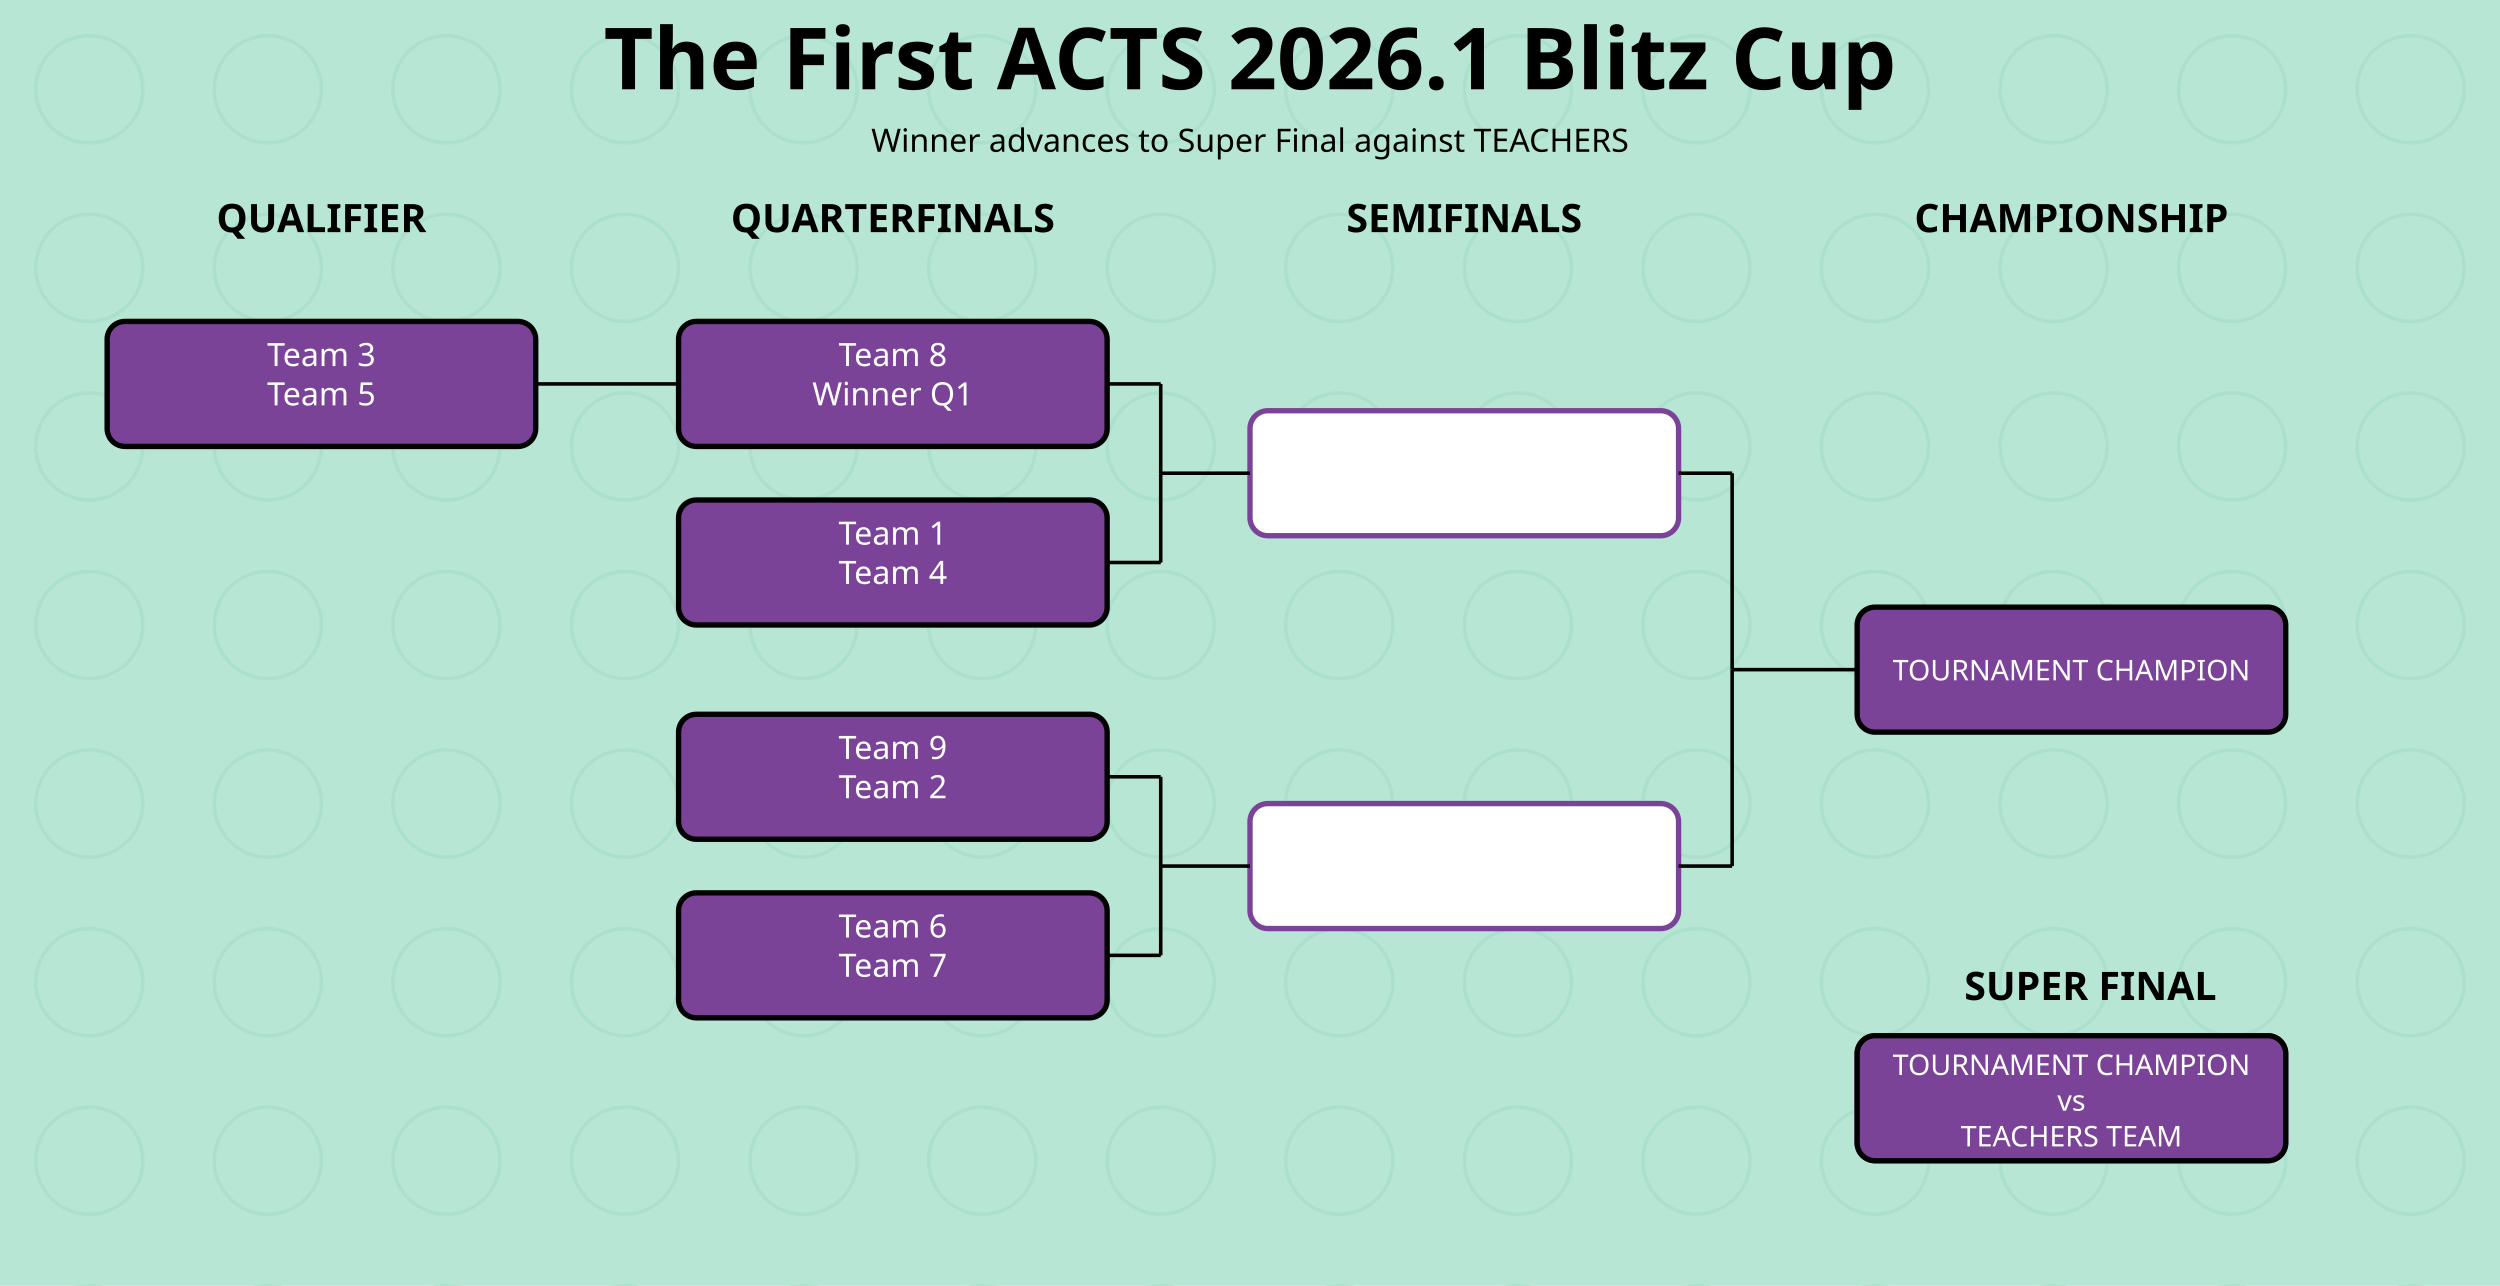
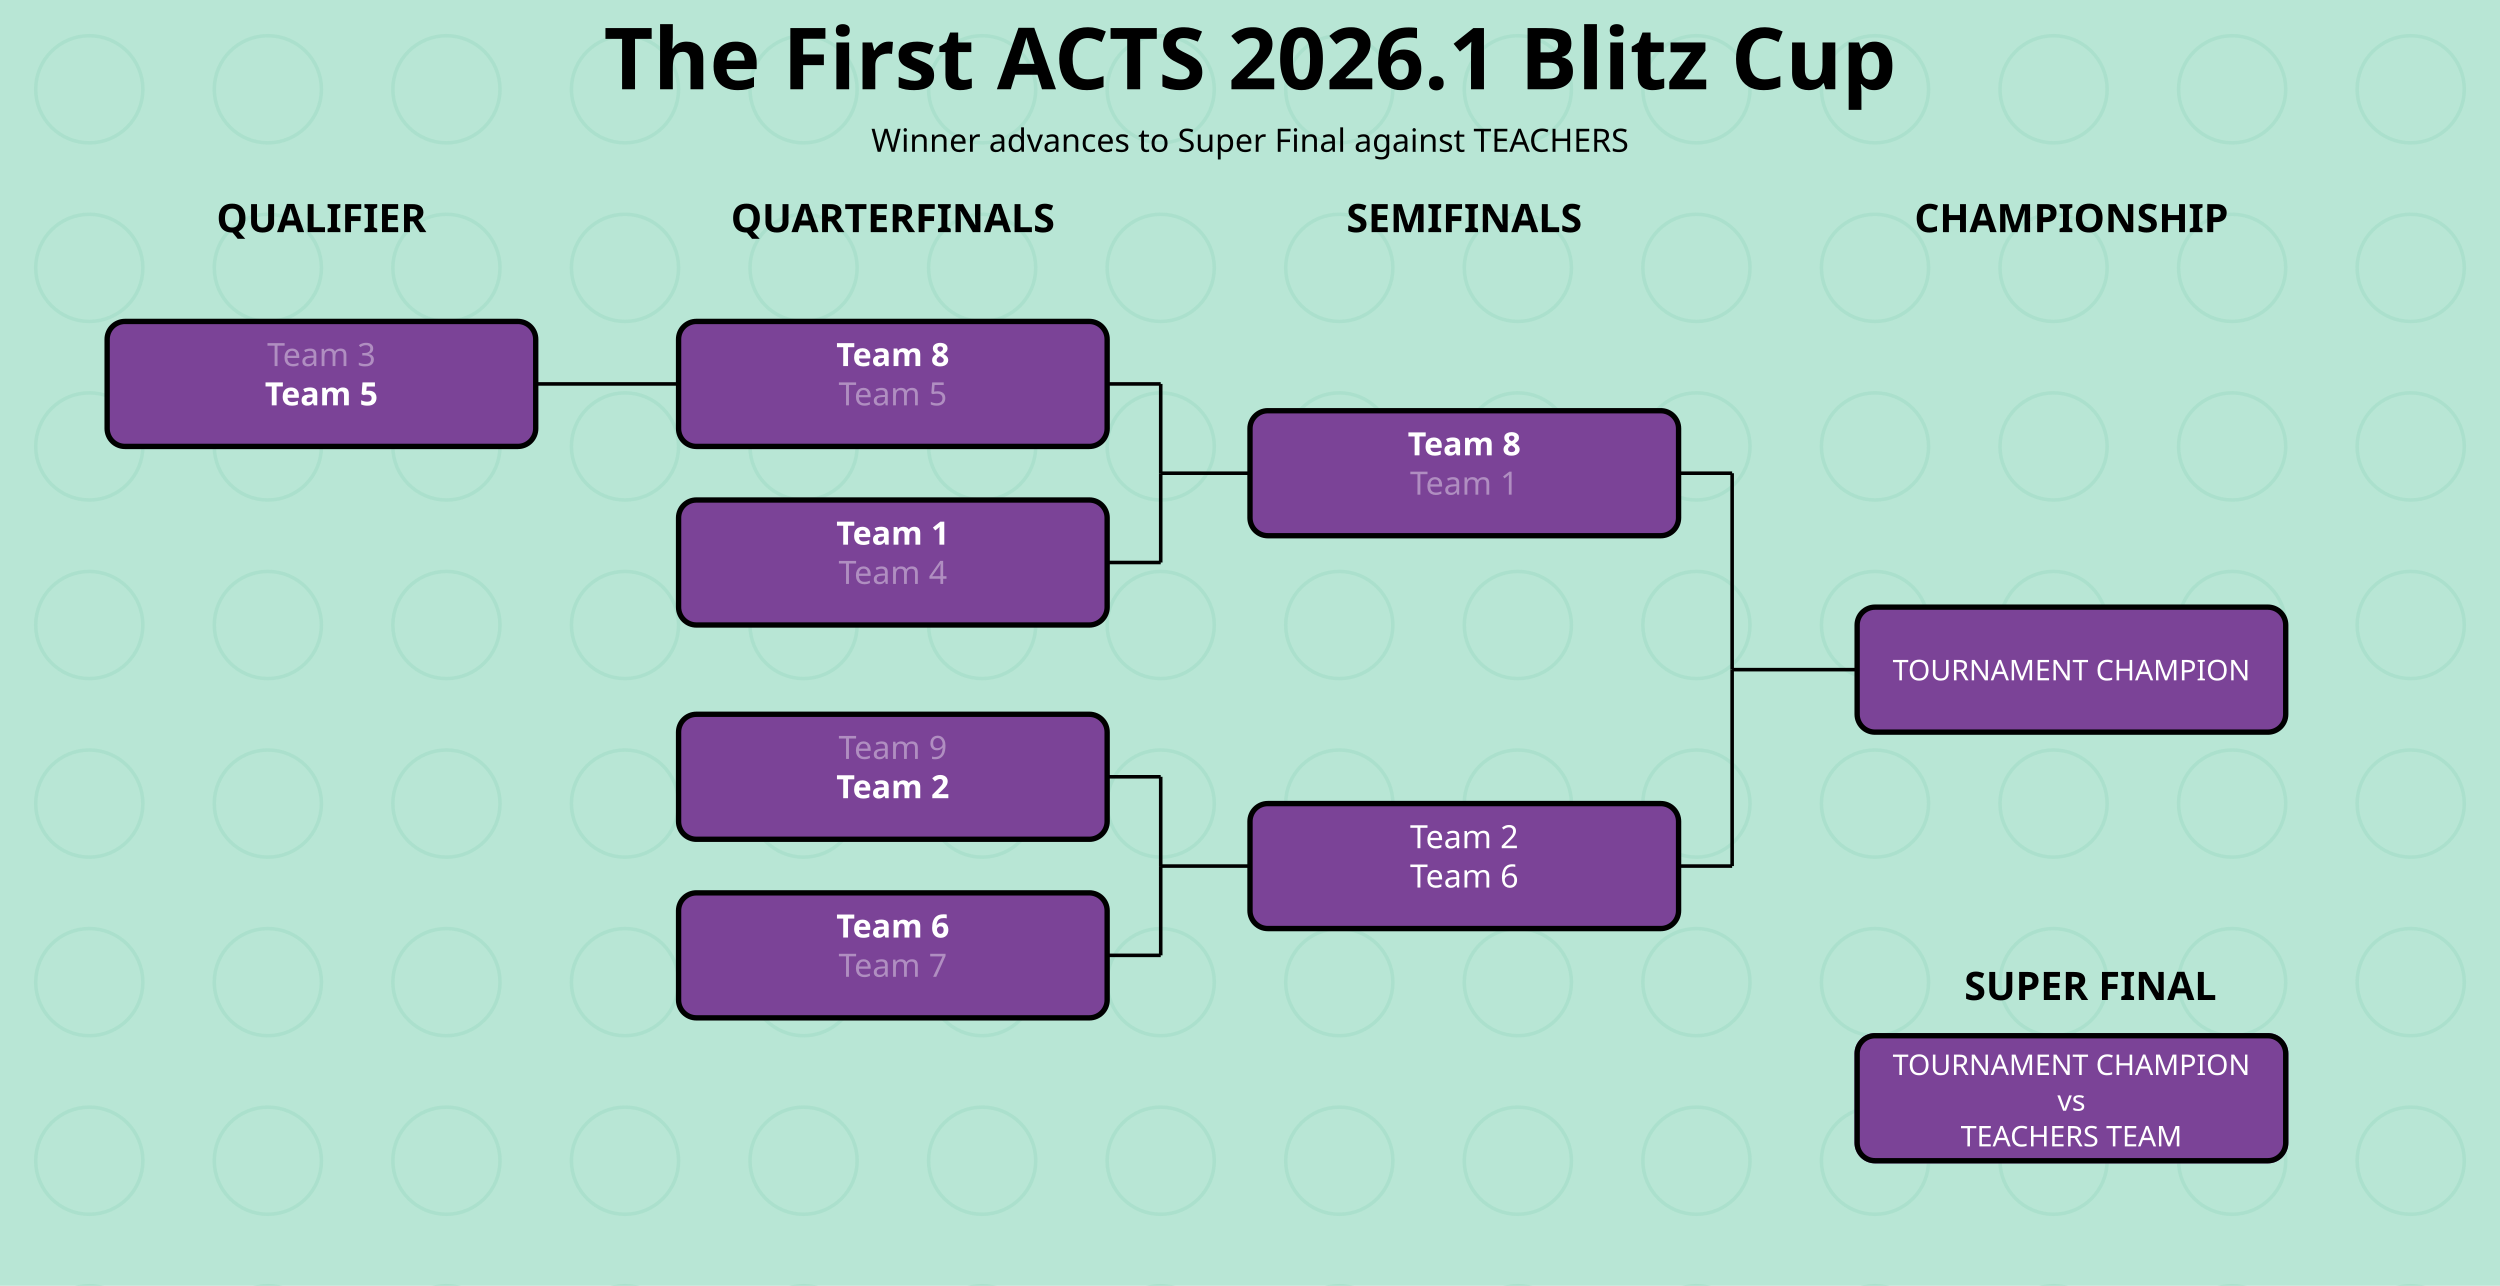
<svg xmlns="http://www.w3.org/2000/svg" baseProfile="full" height="100%" preserveAspectRatio="xMidYMid meet" version="1.1" viewBox="0 0 1400 720" width="100%">
  <defs>
    <style type="text/css">
        svg {
            max-width: 100%;
            height: auto;
        }
        @media (max-width: 768px) {
            svg {
                width: 100%;
                height: auto;
            }
        }
    </style>
  </defs>
  <rect fill="#b8e6d5" height="720" width="1400" x="0" y="0" />
  <g opacity="0.3">
    <circle cx="50" cy="50" fill="none" r="30" stroke="#8dd4b8" stroke-width="2" />
    <circle cx="50" cy="150" fill="none" r="30" stroke="#8dd4b8" stroke-width="2" />
    <circle cx="50" cy="250" fill="none" r="30" stroke="#8dd4b8" stroke-width="2" />
    <circle cx="50" cy="350" fill="none" r="30" stroke="#8dd4b8" stroke-width="2" />
    <circle cx="50" cy="450" fill="none" r="30" stroke="#8dd4b8" stroke-width="2" />
    <circle cx="50" cy="550" fill="none" r="30" stroke="#8dd4b8" stroke-width="2" />
    <circle cx="50" cy="650" fill="none" r="30" stroke="#8dd4b8" stroke-width="2" />
    <circle cx="50" cy="750" fill="none" r="30" stroke="#8dd4b8" stroke-width="2" />
    <circle cx="150" cy="50" fill="none" r="30" stroke="#8dd4b8" stroke-width="2" />
    <circle cx="150" cy="150" fill="none" r="30" stroke="#8dd4b8" stroke-width="2" />
    <circle cx="150" cy="250" fill="none" r="30" stroke="#8dd4b8" stroke-width="2" />
    <circle cx="150" cy="350" fill="none" r="30" stroke="#8dd4b8" stroke-width="2" />
    <circle cx="150" cy="450" fill="none" r="30" stroke="#8dd4b8" stroke-width="2" />
    <circle cx="150" cy="550" fill="none" r="30" stroke="#8dd4b8" stroke-width="2" />
    <circle cx="150" cy="650" fill="none" r="30" stroke="#8dd4b8" stroke-width="2" />
    <circle cx="150" cy="750" fill="none" r="30" stroke="#8dd4b8" stroke-width="2" />
    <circle cx="250" cy="50" fill="none" r="30" stroke="#8dd4b8" stroke-width="2" />
    <circle cx="250" cy="150" fill="none" r="30" stroke="#8dd4b8" stroke-width="2" />
    <circle cx="250" cy="250" fill="none" r="30" stroke="#8dd4b8" stroke-width="2" />
    <circle cx="250" cy="350" fill="none" r="30" stroke="#8dd4b8" stroke-width="2" />
    <circle cx="250" cy="450" fill="none" r="30" stroke="#8dd4b8" stroke-width="2" />
    <circle cx="250" cy="550" fill="none" r="30" stroke="#8dd4b8" stroke-width="2" />
    <circle cx="250" cy="650" fill="none" r="30" stroke="#8dd4b8" stroke-width="2" />
    <circle cx="250" cy="750" fill="none" r="30" stroke="#8dd4b8" stroke-width="2" />
    <circle cx="350" cy="50" fill="none" r="30" stroke="#8dd4b8" stroke-width="2" />
    <circle cx="350" cy="150" fill="none" r="30" stroke="#8dd4b8" stroke-width="2" />
    <circle cx="350" cy="250" fill="none" r="30" stroke="#8dd4b8" stroke-width="2" />
    <circle cx="350" cy="350" fill="none" r="30" stroke="#8dd4b8" stroke-width="2" />
    <circle cx="350" cy="450" fill="none" r="30" stroke="#8dd4b8" stroke-width="2" />
    <circle cx="350" cy="550" fill="none" r="30" stroke="#8dd4b8" stroke-width="2" />
    <circle cx="350" cy="650" fill="none" r="30" stroke="#8dd4b8" stroke-width="2" />
    <circle cx="350" cy="750" fill="none" r="30" stroke="#8dd4b8" stroke-width="2" />
    <circle cx="450" cy="50" fill="none" r="30" stroke="#8dd4b8" stroke-width="2" />
    <circle cx="450" cy="150" fill="none" r="30" stroke="#8dd4b8" stroke-width="2" />
    <circle cx="450" cy="250" fill="none" r="30" stroke="#8dd4b8" stroke-width="2" />
    <circle cx="450" cy="350" fill="none" r="30" stroke="#8dd4b8" stroke-width="2" />
    <circle cx="450" cy="450" fill="none" r="30" stroke="#8dd4b8" stroke-width="2" />
    <circle cx="450" cy="550" fill="none" r="30" stroke="#8dd4b8" stroke-width="2" />
    <circle cx="450" cy="650" fill="none" r="30" stroke="#8dd4b8" stroke-width="2" />
    <circle cx="450" cy="750" fill="none" r="30" stroke="#8dd4b8" stroke-width="2" />
    <circle cx="550" cy="50" fill="none" r="30" stroke="#8dd4b8" stroke-width="2" />
    <circle cx="550" cy="150" fill="none" r="30" stroke="#8dd4b8" stroke-width="2" />
    <circle cx="550" cy="250" fill="none" r="30" stroke="#8dd4b8" stroke-width="2" />
    <circle cx="550" cy="350" fill="none" r="30" stroke="#8dd4b8" stroke-width="2" />
    <circle cx="550" cy="450" fill="none" r="30" stroke="#8dd4b8" stroke-width="2" />
    <circle cx="550" cy="550" fill="none" r="30" stroke="#8dd4b8" stroke-width="2" />
    <circle cx="550" cy="650" fill="none" r="30" stroke="#8dd4b8" stroke-width="2" />
    <circle cx="550" cy="750" fill="none" r="30" stroke="#8dd4b8" stroke-width="2" />
    <circle cx="650" cy="50" fill="none" r="30" stroke="#8dd4b8" stroke-width="2" />
    <circle cx="650" cy="150" fill="none" r="30" stroke="#8dd4b8" stroke-width="2" />
    <circle cx="650" cy="250" fill="none" r="30" stroke="#8dd4b8" stroke-width="2" />
    <circle cx="650" cy="350" fill="none" r="30" stroke="#8dd4b8" stroke-width="2" />
    <circle cx="650" cy="450" fill="none" r="30" stroke="#8dd4b8" stroke-width="2" />
    <circle cx="650" cy="550" fill="none" r="30" stroke="#8dd4b8" stroke-width="2" />
    <circle cx="650" cy="650" fill="none" r="30" stroke="#8dd4b8" stroke-width="2" />
    <circle cx="650" cy="750" fill="none" r="30" stroke="#8dd4b8" stroke-width="2" />
    <circle cx="750" cy="50" fill="none" r="30" stroke="#8dd4b8" stroke-width="2" />
    <circle cx="750" cy="150" fill="none" r="30" stroke="#8dd4b8" stroke-width="2" />
    <circle cx="750" cy="250" fill="none" r="30" stroke="#8dd4b8" stroke-width="2" />
    <circle cx="750" cy="350" fill="none" r="30" stroke="#8dd4b8" stroke-width="2" />
    <circle cx="750" cy="450" fill="none" r="30" stroke="#8dd4b8" stroke-width="2" />
    <circle cx="750" cy="550" fill="none" r="30" stroke="#8dd4b8" stroke-width="2" />
    <circle cx="750" cy="650" fill="none" r="30" stroke="#8dd4b8" stroke-width="2" />
    <circle cx="750" cy="750" fill="none" r="30" stroke="#8dd4b8" stroke-width="2" />
    <circle cx="850" cy="50" fill="none" r="30" stroke="#8dd4b8" stroke-width="2" />
    <circle cx="850" cy="150" fill="none" r="30" stroke="#8dd4b8" stroke-width="2" />
    <circle cx="850" cy="250" fill="none" r="30" stroke="#8dd4b8" stroke-width="2" />
    <circle cx="850" cy="350" fill="none" r="30" stroke="#8dd4b8" stroke-width="2" />
    <circle cx="850" cy="450" fill="none" r="30" stroke="#8dd4b8" stroke-width="2" />
    <circle cx="850" cy="550" fill="none" r="30" stroke="#8dd4b8" stroke-width="2" />
    <circle cx="850" cy="650" fill="none" r="30" stroke="#8dd4b8" stroke-width="2" />
    <circle cx="850" cy="750" fill="none" r="30" stroke="#8dd4b8" stroke-width="2" />
    <circle cx="950" cy="50" fill="none" r="30" stroke="#8dd4b8" stroke-width="2" />
    <circle cx="950" cy="150" fill="none" r="30" stroke="#8dd4b8" stroke-width="2" />
    <circle cx="950" cy="250" fill="none" r="30" stroke="#8dd4b8" stroke-width="2" />
    <circle cx="950" cy="350" fill="none" r="30" stroke="#8dd4b8" stroke-width="2" />
    <circle cx="950" cy="450" fill="none" r="30" stroke="#8dd4b8" stroke-width="2" />
    <circle cx="950" cy="550" fill="none" r="30" stroke="#8dd4b8" stroke-width="2" />
    <circle cx="950" cy="650" fill="none" r="30" stroke="#8dd4b8" stroke-width="2" />
    <circle cx="950" cy="750" fill="none" r="30" stroke="#8dd4b8" stroke-width="2" />
    <circle cx="1050" cy="50" fill="none" r="30" stroke="#8dd4b8" stroke-width="2" />
    <circle cx="1050" cy="150" fill="none" r="30" stroke="#8dd4b8" stroke-width="2" />
    <circle cx="1050" cy="250" fill="none" r="30" stroke="#8dd4b8" stroke-width="2" />
    <circle cx="1050" cy="350" fill="none" r="30" stroke="#8dd4b8" stroke-width="2" />
    <circle cx="1050" cy="450" fill="none" r="30" stroke="#8dd4b8" stroke-width="2" />
    <circle cx="1050" cy="550" fill="none" r="30" stroke="#8dd4b8" stroke-width="2" />
    <circle cx="1050" cy="650" fill="none" r="30" stroke="#8dd4b8" stroke-width="2" />
    <circle cx="1050" cy="750" fill="none" r="30" stroke="#8dd4b8" stroke-width="2" />
    <circle cx="1150" cy="50" fill="none" r="30" stroke="#8dd4b8" stroke-width="2" />
    <circle cx="1150" cy="150" fill="none" r="30" stroke="#8dd4b8" stroke-width="2" />
    <circle cx="1150" cy="250" fill="none" r="30" stroke="#8dd4b8" stroke-width="2" />
    <circle cx="1150" cy="350" fill="none" r="30" stroke="#8dd4b8" stroke-width="2" />
    <circle cx="1150" cy="450" fill="none" r="30" stroke="#8dd4b8" stroke-width="2" />
    <circle cx="1150" cy="550" fill="none" r="30" stroke="#8dd4b8" stroke-width="2" />
    <circle cx="1150" cy="650" fill="none" r="30" stroke="#8dd4b8" stroke-width="2" />
    <circle cx="1150" cy="750" fill="none" r="30" stroke="#8dd4b8" stroke-width="2" />
    <circle cx="1250" cy="50" fill="none" r="30" stroke="#8dd4b8" stroke-width="2" />
    <circle cx="1250" cy="150" fill="none" r="30" stroke="#8dd4b8" stroke-width="2" />
    <circle cx="1250" cy="250" fill="none" r="30" stroke="#8dd4b8" stroke-width="2" />
    <circle cx="1250" cy="350" fill="none" r="30" stroke="#8dd4b8" stroke-width="2" />
    <circle cx="1250" cy="450" fill="none" r="30" stroke="#8dd4b8" stroke-width="2" />
    <circle cx="1250" cy="550" fill="none" r="30" stroke="#8dd4b8" stroke-width="2" />
    <circle cx="1250" cy="650" fill="none" r="30" stroke="#8dd4b8" stroke-width="2" />
    <circle cx="1250" cy="750" fill="none" r="30" stroke="#8dd4b8" stroke-width="2" />
    <circle cx="1350" cy="50" fill="none" r="30" stroke="#8dd4b8" stroke-width="2" />
    <circle cx="1350" cy="150" fill="none" r="30" stroke="#8dd4b8" stroke-width="2" />
    <circle cx="1350" cy="250" fill="none" r="30" stroke="#8dd4b8" stroke-width="2" />
    <circle cx="1350" cy="350" fill="none" r="30" stroke="#8dd4b8" stroke-width="2" />
    <circle cx="1350" cy="450" fill="none" r="30" stroke="#8dd4b8" stroke-width="2" />
    <circle cx="1350" cy="550" fill="none" r="30" stroke="#8dd4b8" stroke-width="2" />
    <circle cx="1350" cy="650" fill="none" r="30" stroke="#8dd4b8" stroke-width="2" />
    <circle cx="1350" cy="750" fill="none" r="30" stroke="#8dd4b8" stroke-width="2" />
    <circle cx="1450" cy="50" fill="none" r="30" stroke="#8dd4b8" stroke-width="2" />
    <circle cx="1450" cy="150" fill="none" r="30" stroke="#8dd4b8" stroke-width="2" />
    <circle cx="1450" cy="250" fill="none" r="30" stroke="#8dd4b8" stroke-width="2" />
    <circle cx="1450" cy="350" fill="none" r="30" stroke="#8dd4b8" stroke-width="2" />
    <circle cx="1450" cy="450" fill="none" r="30" stroke="#8dd4b8" stroke-width="2" />
    <circle cx="1450" cy="550" fill="none" r="30" stroke="#8dd4b8" stroke-width="2" />
    <circle cx="1450" cy="650" fill="none" r="30" stroke="#8dd4b8" stroke-width="2" />
    <circle cx="1450" cy="750" fill="none" r="30" stroke="#8dd4b8" stroke-width="2" />
  </g>
  <text fill="#000000" font-family="JetBrains Mono Bold" font-size="48px" font-weight="bold" text-anchor="middle" x="700.0" y="50">The First ACTS 2026.1 Blitz Cup</text>
  <text fill="#000000" font-family="JetBrains Mono Regular" font-size="18px" font-weight="normal" text-anchor="middle" x="700.0" y="85">Winner advances to Super Final against TEACHERS</text>
  <text fill="#000000" font-family="JetBrains Mono Bold" font-size="22px" font-weight="bold" text-anchor="middle" x="180.0" y="130">QUALIFIER</text>
  <text fill="#000000" font-family="JetBrains Mono Bold" font-size="22px" font-weight="bold" text-anchor="middle" x="500.0" y="130">QUARTERFINALS</text>
  <text fill="#000000" font-family="JetBrains Mono Bold" font-size="22px" font-weight="bold" text-anchor="middle" x="820.0" y="130">SEMIFINALS</text>
  <text fill="#000000" font-family="JetBrains Mono Bold" font-size="22px" font-weight="bold" text-anchor="middle" x="1160.0" y="130">CHAMPIONSHIP</text>
  <rect fill="#7b4397" height="70" rx="10" ry="10" stroke="#000000" stroke-width="3" width="240" x="60" y="180" />
-   <text fill="#ffffff" font-family="JetBrains Mono Regular" font-size="18px" font-weight="normal" text-anchor="middle" x="180.0" y="205.0">Team 3</text>
-   <text fill="#ffffff" font-family="JetBrains Mono Regular" font-size="18px" font-weight="normal" text-anchor="middle" x="180.0" y="227.0">Team 5</text>
+   <text fill="#ffffff" font-family="JetBrains Mono Regular" font-size="18px" font-weight="normal" opacity="0.4" text-anchor="middle" x="180.0" y="205.0">Team 3</text>
+   <text fill="#ffffff" font-family="JetBrains Mono Regular" font-size="18px" font-weight="bold" opacity="1.0" text-anchor="middle" x="180.0" y="227.0">Team 5</text>
  <rect fill="#7b4397" height="70" rx="10" ry="10" stroke="#000000" stroke-width="3" width="240" x="380" y="180" />
-   <text fill="#ffffff" font-family="JetBrains Mono Regular" font-size="18px" font-weight="normal" text-anchor="middle" x="500.0" y="205.0">Team 8</text>
-   <text fill="#ffffff" font-family="JetBrains Mono Regular" font-size="18px" font-weight="normal" text-anchor="middle" x="500.0" y="227.0">Winner Q1</text>
+   <text fill="#ffffff" font-family="JetBrains Mono Regular" font-size="18px" font-weight="bold" opacity="1.0" text-anchor="middle" x="500.0" y="205.0">Team 8</text>
+   <text fill="#ffffff" font-family="JetBrains Mono Regular" font-size="18px" font-weight="normal" opacity="0.4" text-anchor="middle" x="500.0" y="227.0">Team 5</text>
  <rect fill="#7b4397" height="70" rx="10" ry="10" stroke="#000000" stroke-width="3" width="240" x="380" y="280" />
-   <text fill="#ffffff" font-family="JetBrains Mono Regular" font-size="18px" font-weight="normal" text-anchor="middle" x="500.0" y="305.0">Team 1</text>
-   <text fill="#ffffff" font-family="JetBrains Mono Regular" font-size="18px" font-weight="normal" text-anchor="middle" x="500.0" y="327.0">Team 4</text>
+   <text fill="#ffffff" font-family="JetBrains Mono Regular" font-size="18px" font-weight="bold" opacity="1.0" text-anchor="middle" x="500.0" y="305.0">Team 1</text>
+   <text fill="#ffffff" font-family="JetBrains Mono Regular" font-size="18px" font-weight="normal" opacity="0.4" text-anchor="middle" x="500.0" y="327.0">Team 4</text>
  <rect fill="#7b4397" height="70" rx="10" ry="10" stroke="#000000" stroke-width="3" width="240" x="380" y="400" />
-   <text fill="#ffffff" font-family="JetBrains Mono Regular" font-size="18px" font-weight="normal" text-anchor="middle" x="500.0" y="425.0">Team 9</text>
-   <text fill="#ffffff" font-family="JetBrains Mono Regular" font-size="18px" font-weight="normal" text-anchor="middle" x="500.0" y="447.0">Team 2</text>
+   <text fill="#ffffff" font-family="JetBrains Mono Regular" font-size="18px" font-weight="normal" opacity="0.4" text-anchor="middle" x="500.0" y="425.0">Team 9</text>
+   <text fill="#ffffff" font-family="JetBrains Mono Regular" font-size="18px" font-weight="bold" opacity="1.0" text-anchor="middle" x="500.0" y="447.0">Team 2</text>
  <rect fill="#7b4397" height="70" rx="10" ry="10" stroke="#000000" stroke-width="3" width="240" x="380" y="500" />
-   <text fill="#ffffff" font-family="JetBrains Mono Regular" font-size="18px" font-weight="normal" text-anchor="middle" x="500.0" y="525.0">Team 6</text>
-   <text fill="#ffffff" font-family="JetBrains Mono Regular" font-size="18px" font-weight="normal" text-anchor="middle" x="500.0" y="547.0">Team 7</text>
-   <rect fill="#ffffff" height="70" rx="10" ry="10" stroke="#7b4397" stroke-width="3" width="240" x="700" y="230" />
-   <rect fill="#ffffff" height="70" rx="10" ry="10" stroke="#7b4397" stroke-width="3" width="240" x="700" y="450" />
+   <text fill="#ffffff" font-family="JetBrains Mono Regular" font-size="18px" font-weight="bold" opacity="1.0" text-anchor="middle" x="500.0" y="525.0">Team 6</text>
+   <text fill="#ffffff" font-family="JetBrains Mono Regular" font-size="18px" font-weight="normal" opacity="0.4" text-anchor="middle" x="500.0" y="547.0">Team 7</text>
+   <rect fill="#7b4397" height="70" rx="10" ry="10" stroke="#000000" stroke-width="3" width="240" x="700" y="230" />
+   <text fill="#ffffff" font-family="JetBrains Mono Regular" font-size="18px" font-weight="bold" opacity="1.0" text-anchor="middle" x="820.0" y="255.0">Team 8</text>
+   <text fill="#ffffff" font-family="JetBrains Mono Regular" font-size="18px" font-weight="normal" opacity="0.4" text-anchor="middle" x="820.0" y="277.0">Team 1</text>
+   <rect fill="#7b4397" height="70" rx="10" ry="10" stroke="#000000" stroke-width="3" width="240" x="700" y="450" />
+   <text fill="#ffffff" font-family="JetBrains Mono Regular" font-size="18px" font-weight="normal" opacity="1.0" text-anchor="middle" x="820.0" y="475.0">Team 2</text>
+   <text fill="#ffffff" font-family="JetBrains Mono Regular" font-size="18px" font-weight="normal" opacity="1.0" text-anchor="middle" x="820.0" y="497.0">Team 6</text>
  <rect fill="#7b4397" height="70" rx="10" ry="10" stroke="#000000" stroke-width="3" width="240" x="1040" y="340" />
  <text fill="#ffffff" font-family="JetBrains Mono Regular" font-size="16px" font-weight="normal" text-anchor="middle" x="1160.0" y="381.0">TOURNAMENT CHAMPION</text>
  <text fill="#000000" font-family="JetBrains Mono Bold" font-size="22px" font-weight="bold" text-anchor="start" x="1100" y="560">SUPER FINAL</text>
  <rect fill="#ffffff" height="70" rx="10" ry="10" stroke="#7b4397" stroke-width="3" width="240" x="1040" y="580" />
  <rect fill="#7b4397" height="70" rx="10" ry="10" stroke="#000000" stroke-width="3" width="240" x="1040" y="580" />
  <text fill="#ffffff" font-family="JetBrains Mono Regular" font-size="16px" font-weight="normal" text-anchor="middle" x="1160.0" y="602">TOURNAMENT CHAMPION</text>
  <text fill="#ffffff" font-family="JetBrains Mono Regular" font-size="16px" font-weight="normal" text-anchor="middle" x="1160.0" y="622">vs</text>
  <text fill="#ffffff" font-family="JetBrains Mono Regular" font-size="16px" font-weight="normal" text-anchor="middle" x="1160.0" y="642">TEACHERS TEAM</text>
  <path d="M 300 215.0 L 380 215.0" fill="none" stroke="#000000" stroke-width="2" />
  <path d="M 620 215.0 L 650 215.0 L 650 215.0 L 650 215.0" fill="none" stroke="#000000" stroke-width="2" />
  <path d="M 650 215.0 L 650 265.0" fill="none" stroke="#000000" stroke-width="2" />
  <path d="M 620 315.0 L 650 315.0" fill="none" stroke="#000000" stroke-width="2" />
  <path d="M 650 315.0 L 650 265.0" fill="none" stroke="#000000" stroke-width="2" />
  <path d="M 650 265.0 L 700 265.0" fill="none" stroke="#000000" stroke-width="2" />
  <path d="M 620 435.0 L 650 435.0" fill="none" stroke="#000000" stroke-width="2" />
  <path d="M 650 435.0 L 650 485.0" fill="none" stroke="#000000" stroke-width="2" />
  <path d="M 620 535.0 L 650 535.0" fill="none" stroke="#000000" stroke-width="2" />
  <path d="M 650 535.0 L 650 485.0" fill="none" stroke="#000000" stroke-width="2" />
  <path d="M 650 485.0 L 700 485.0" fill="none" stroke="#000000" stroke-width="2" />
  <path d="M 940 265.0 L 970 265.0" fill="none" stroke="#000000" stroke-width="2" />
  <path d="M 970 265.0 L 970 375.0" fill="none" stroke="#000000" stroke-width="2" />
  <path d="M 940 485.0 L 970 485.0" fill="none" stroke="#000000" stroke-width="2" />
  <path d="M 970 485.0 L 970 375.0" fill="none" stroke="#000000" stroke-width="2" />
  <path d="M 970 375.0 L 1040 375.0" fill="none" stroke="#000000" stroke-width="2" />
</svg>
